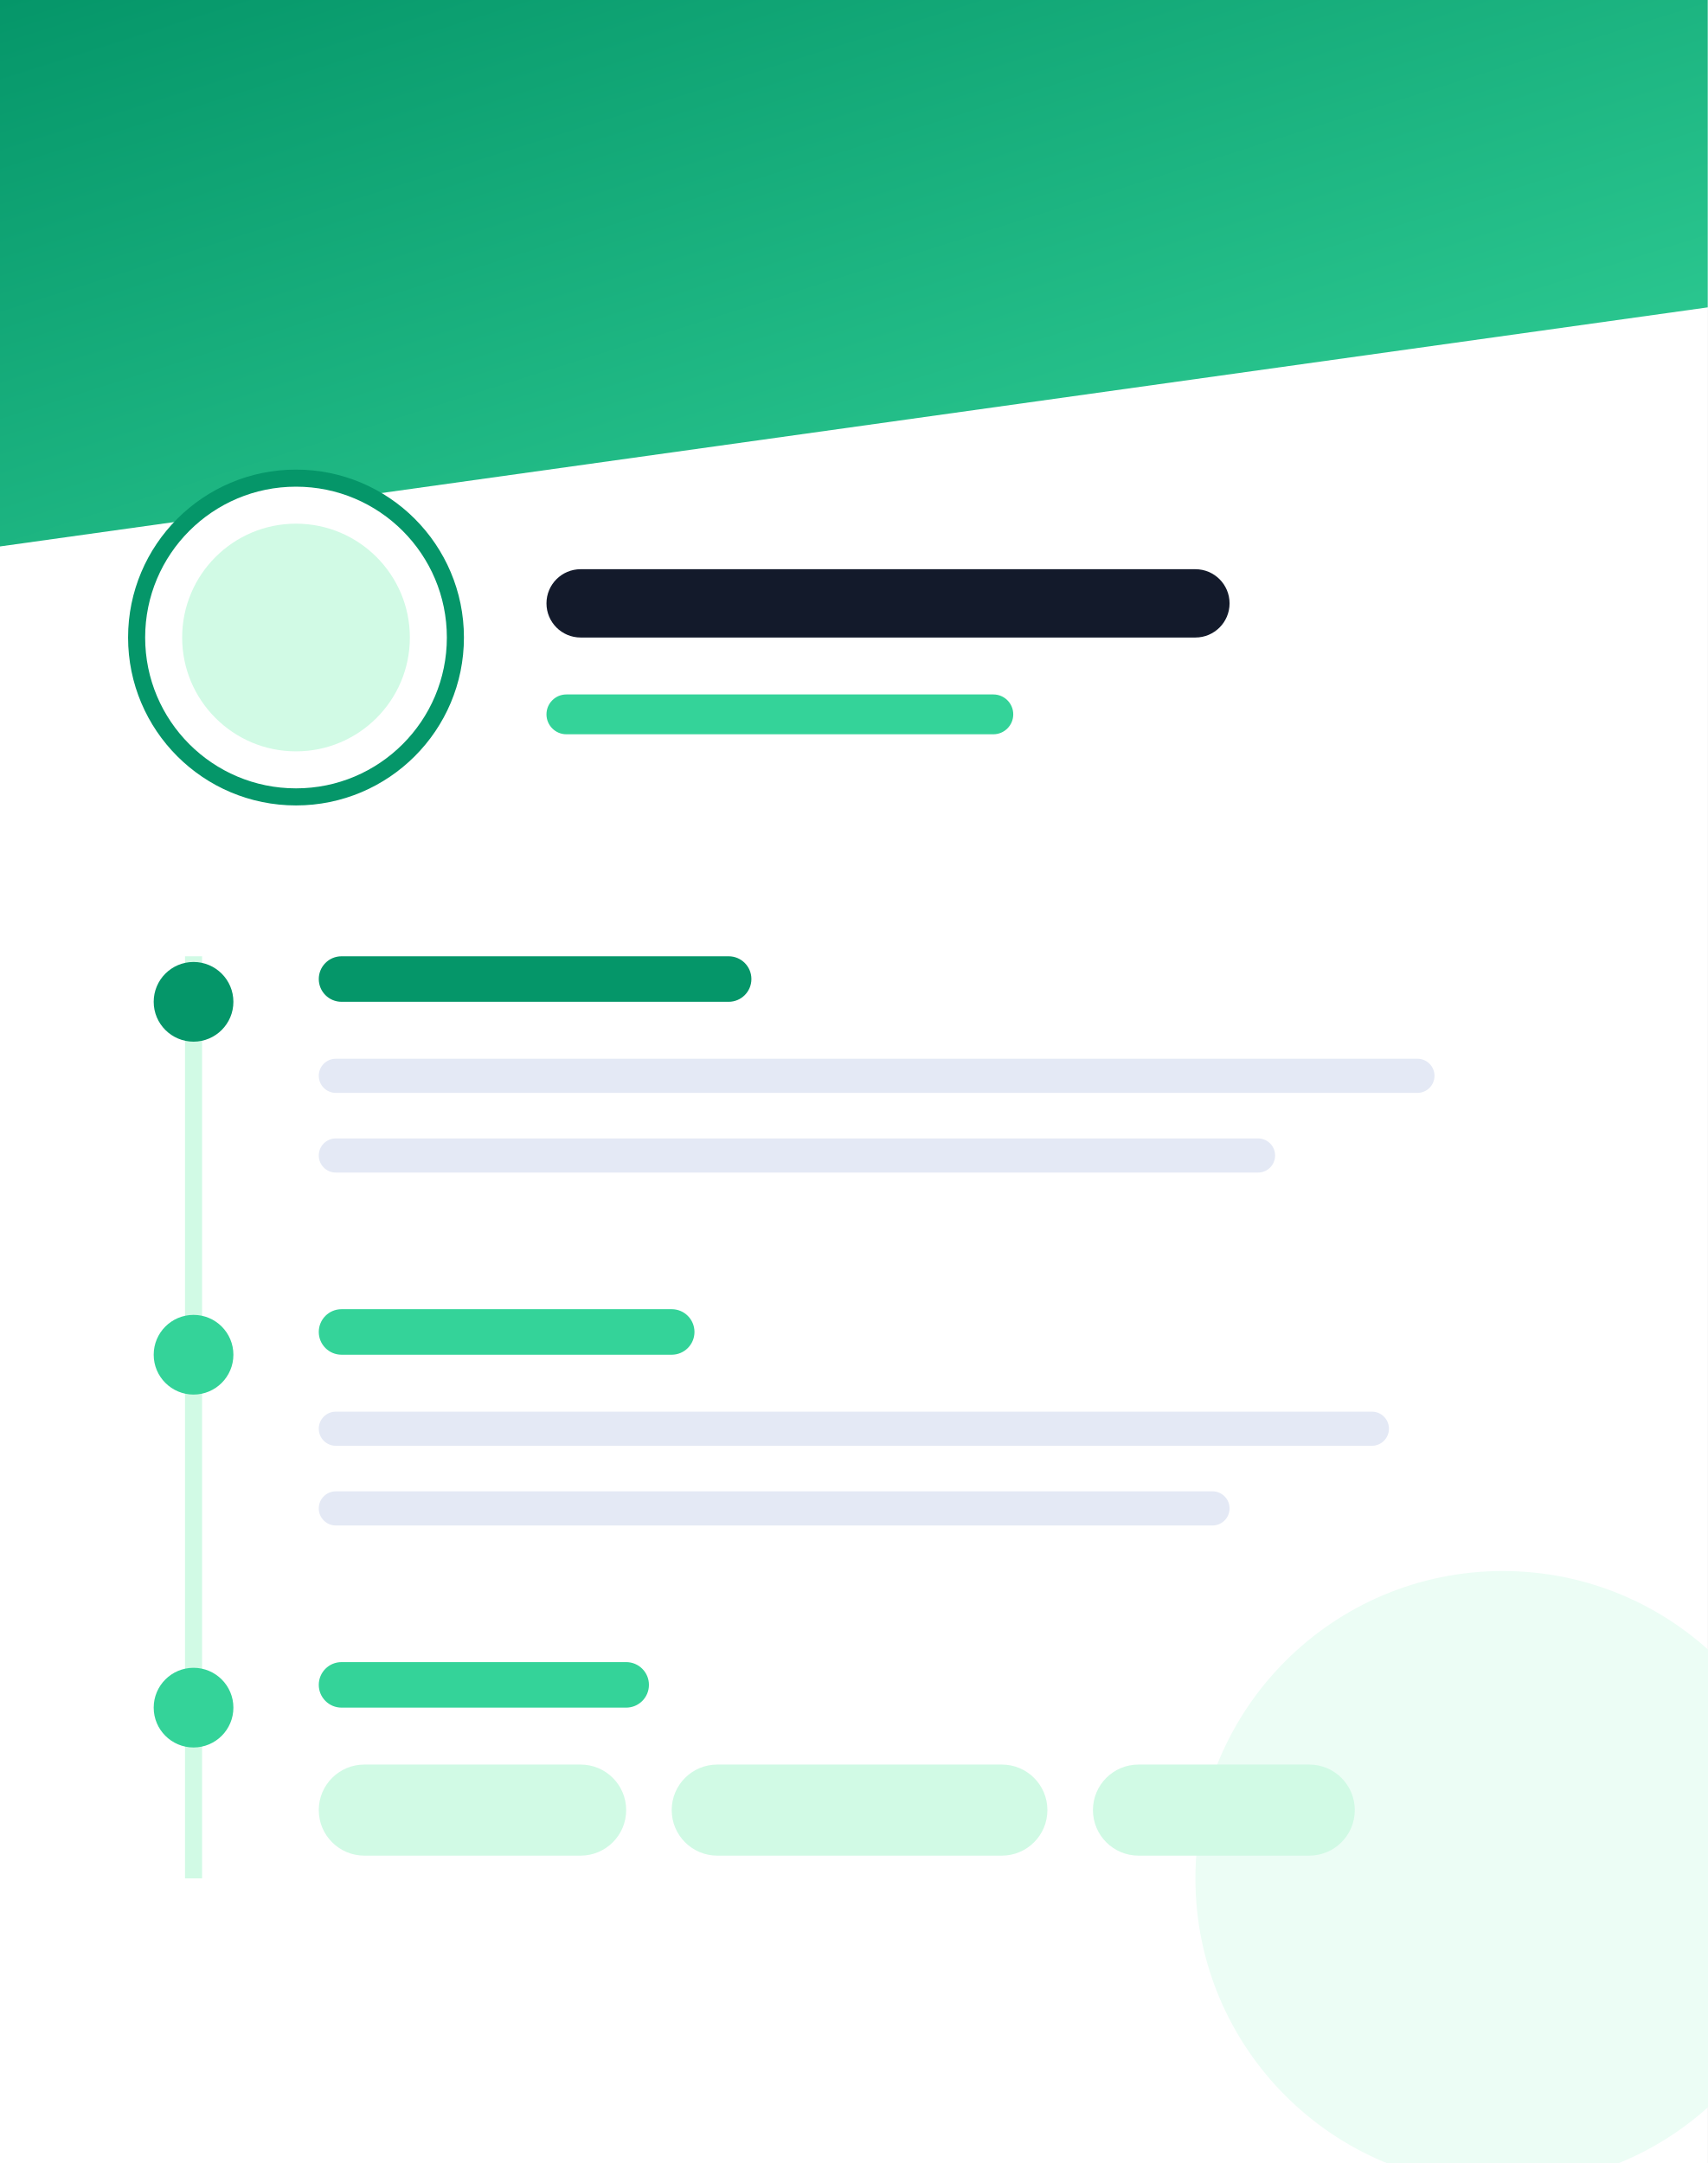
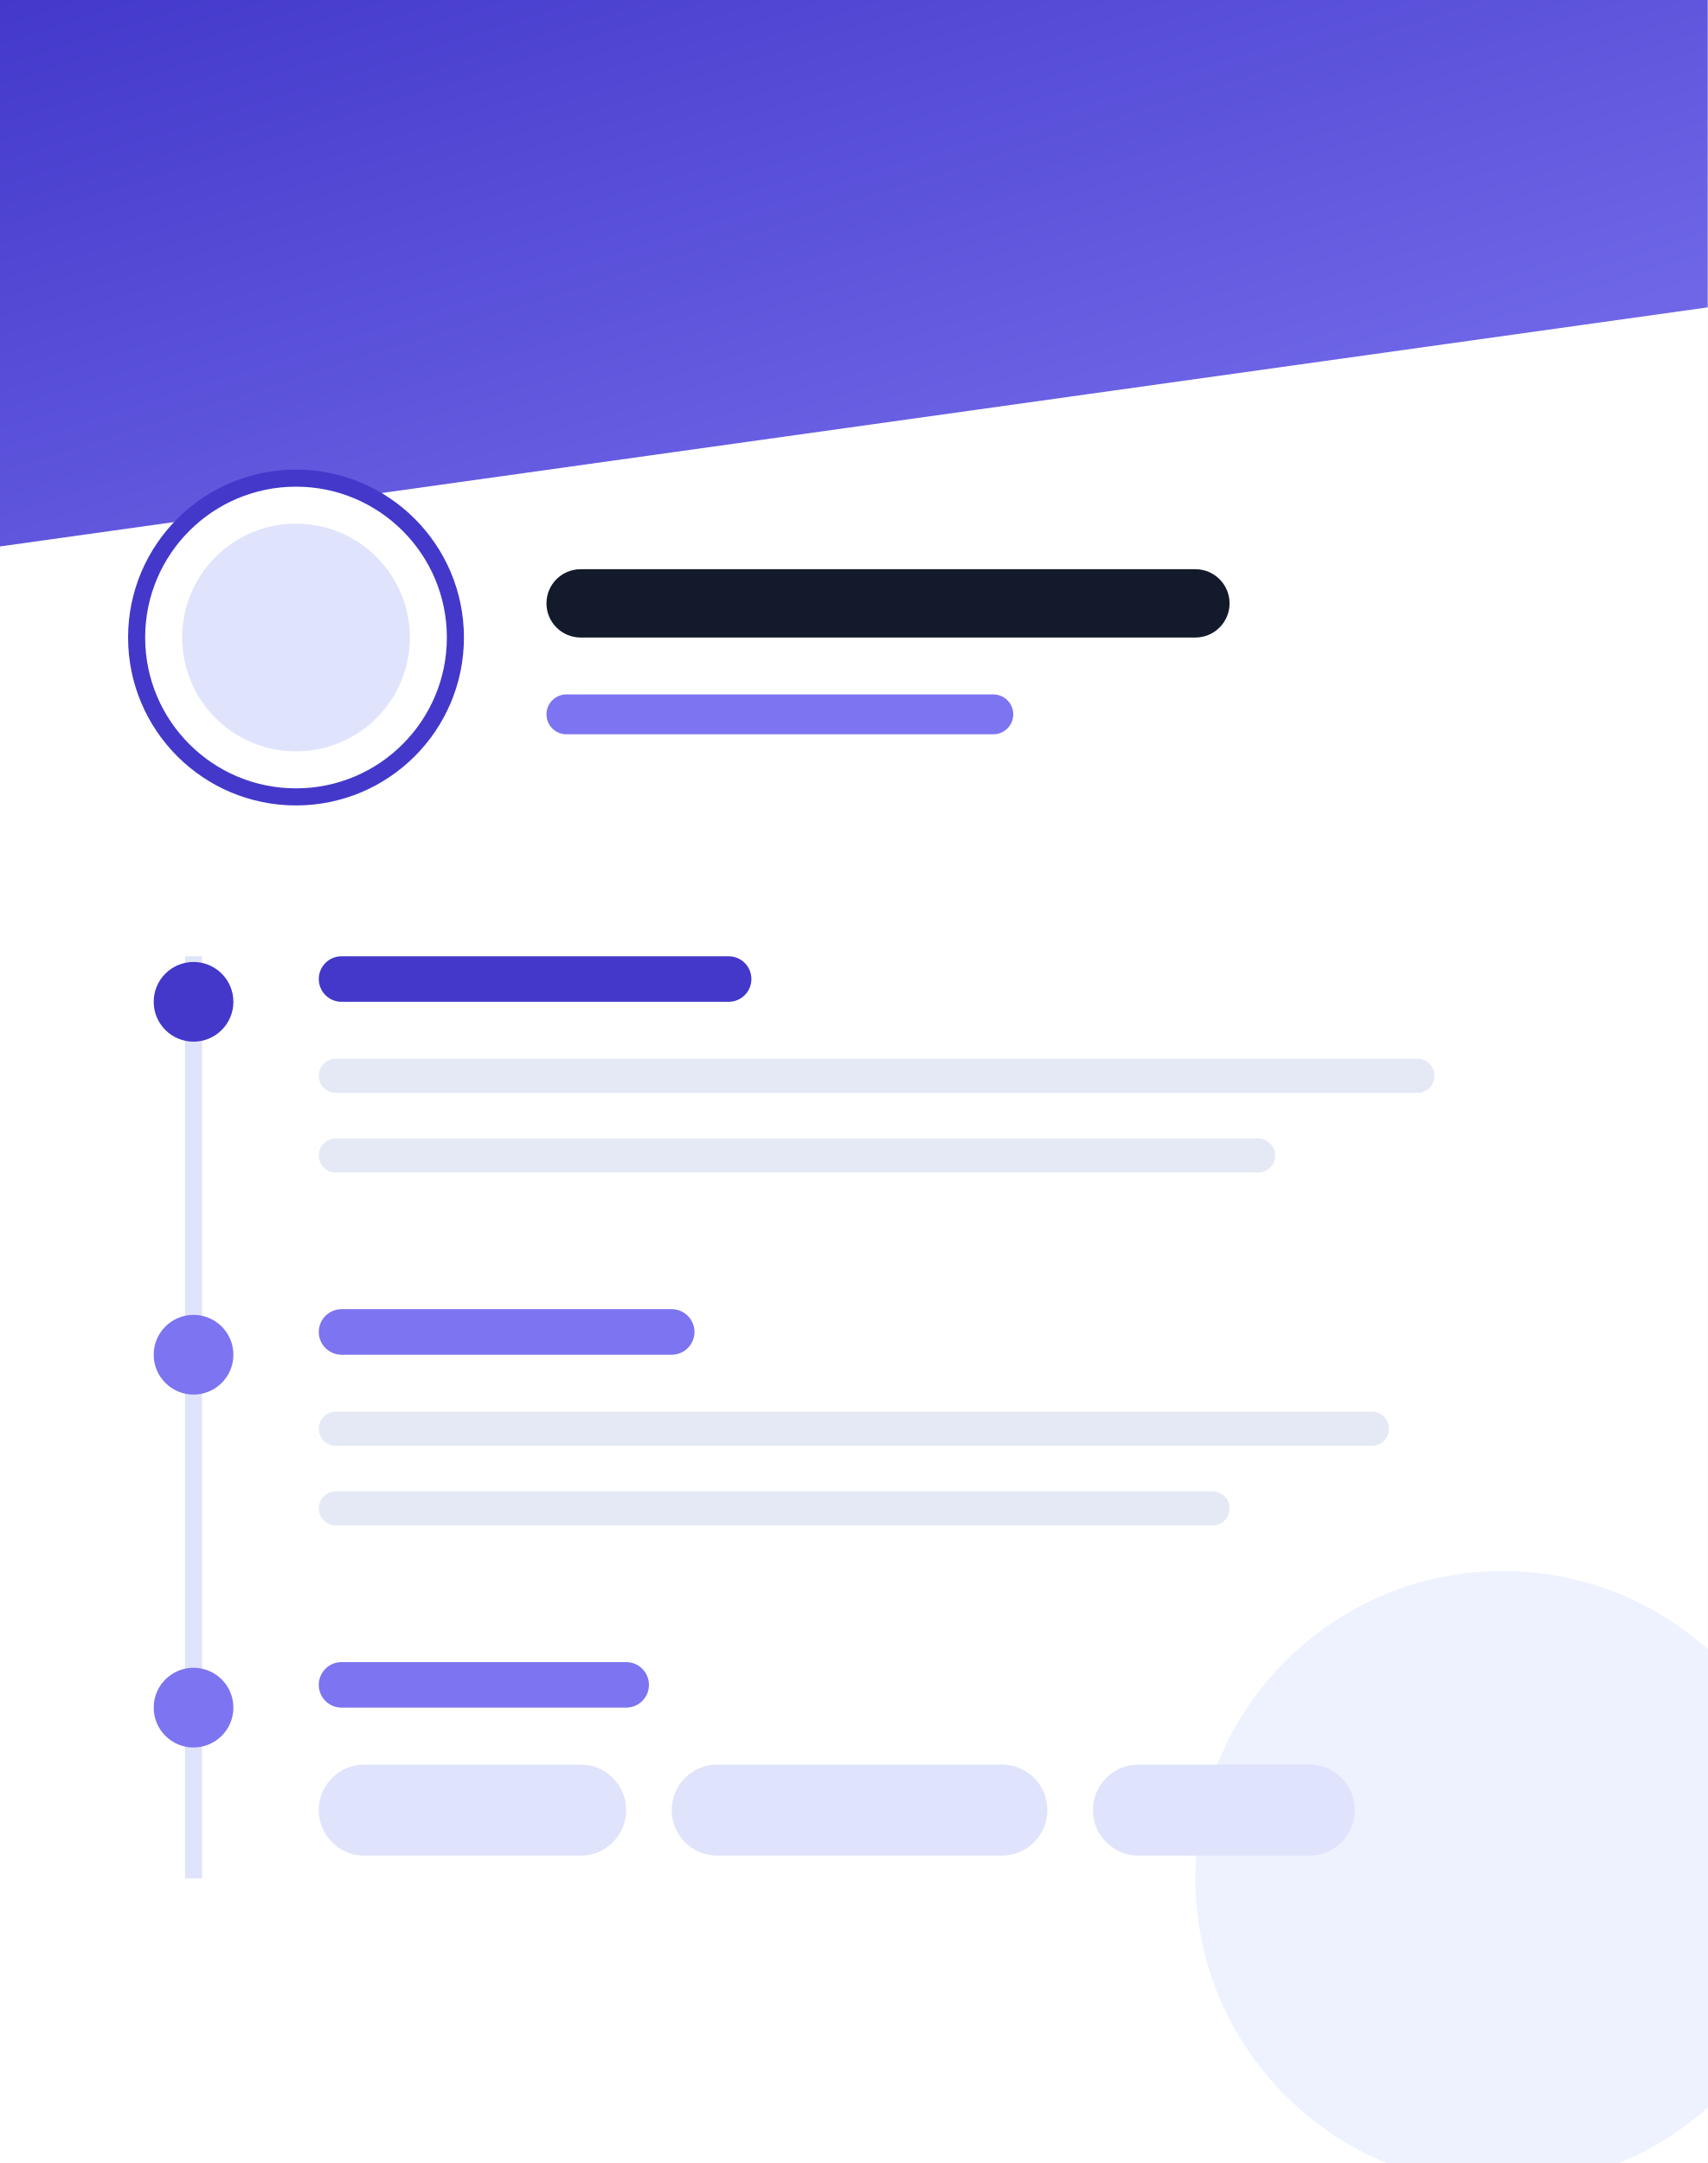
<svg xmlns="http://www.w3.org/2000/svg" viewBox="0 0 300 380" width="300" height="380" role="img" aria-label="Creative template preview">
  <defs>
    <linearGradient id="c1" x1="0" y1="0" x2="1" y2="1">
-       <stop offset="0" stop-color="#059669" />
-       <stop offset="1" stop-color="#34D399" />
+       <stop offset="0" stop-color="#4338ca" />
+       <stop offset="1" stop-color="#7c74f0" />
    </linearGradient>
  </defs>
  <rect width="300" height="380" fill="#ffffff" />
  <path d="M0 0 H300 V54 L0 96 Z" fill="url(#c1)" />
-   <circle cx="264" cy="330" r="54" fill="#ECFDF5" />
-   <circle cx="52" cy="112" r="28" fill="#ffffff" stroke="#059669" stroke-width="3" />
-   <circle cx="52" cy="112" r="20" fill="#D1FAE5" />
+   <circle cx="264" cy="330" r="54" fill="#eef2ff" />
+   <circle cx="52" cy="112" r="28" fill="#ffffff" stroke="#4338ca" stroke-width="3" />
+   <circle cx="52" cy="112" r="20" fill="#e0e3fc" />
  <rect x="96" y="100" width="120" height="12" rx="6" fill="#131a2b" />
-   <rect x="96" y="122" width="82" height="7" rx="3.5" fill="#34D399" />
-   <line x1="34" y1="168" x2="34" y2="330" stroke="#D1FAE5" stroke-width="3" />
-   <circle cx="34" cy="176" r="7" fill="#059669" />
-   <circle cx="34" cy="238" r="7" fill="#34D399" />
-   <circle cx="34" cy="300" r="7" fill="#34D399" />
-   <rect x="56" y="168" width="76" height="8" rx="4" fill="#059669" />
+   <rect x="96" y="122" width="82" height="7" rx="3.5" fill="#7c74f0" />
+   <line x1="34" y1="168" x2="34" y2="330" stroke="#e0e3fc" stroke-width="3" />
+   <circle cx="34" cy="176" r="7" fill="#4338ca" />
+   <circle cx="34" cy="238" r="7" fill="#7c74f0" />
+   <circle cx="34" cy="300" r="7" fill="#7c74f0" />
+   <rect x="56" y="168" width="76" height="8" rx="4" fill="#4338ca" />
  <rect x="56" y="186" width="196" height="6" rx="3" fill="#e4e9f5" />
  <rect x="56" y="200" width="168" height="6" rx="3" fill="#e4e9f5" />
-   <rect x="56" y="230" width="66" height="8" rx="4" fill="#34D399" />
+   <rect x="56" y="230" width="66" height="8" rx="4" fill="#7c74f0" />
  <rect x="56" y="248" width="188" height="6" rx="3" fill="#e4e9f5" />
  <rect x="56" y="262" width="160" height="6" rx="3" fill="#e4e9f5" />
-   <rect x="56" y="292" width="58" height="8" rx="4" fill="#34D399" />
-   <rect x="56" y="310" width="54" height="16" rx="8" fill="#D1FAE5" />
-   <rect x="118" y="310" width="66" height="16" rx="8" fill="#D1FAE5" />
-   <rect x="192" y="310" width="46" height="16" rx="8" fill="#D1FAE5" />
+   <rect x="56" y="292" width="58" height="8" rx="4" fill="#7c74f0" />
+   <rect x="56" y="310" width="54" height="16" rx="8" fill="#e0e3fc" />
+   <rect x="118" y="310" width="66" height="16" rx="8" fill="#e0e3fc" />
+   <rect x="192" y="310" width="46" height="16" rx="8" fill="#e0e3fc" />
</svg>
